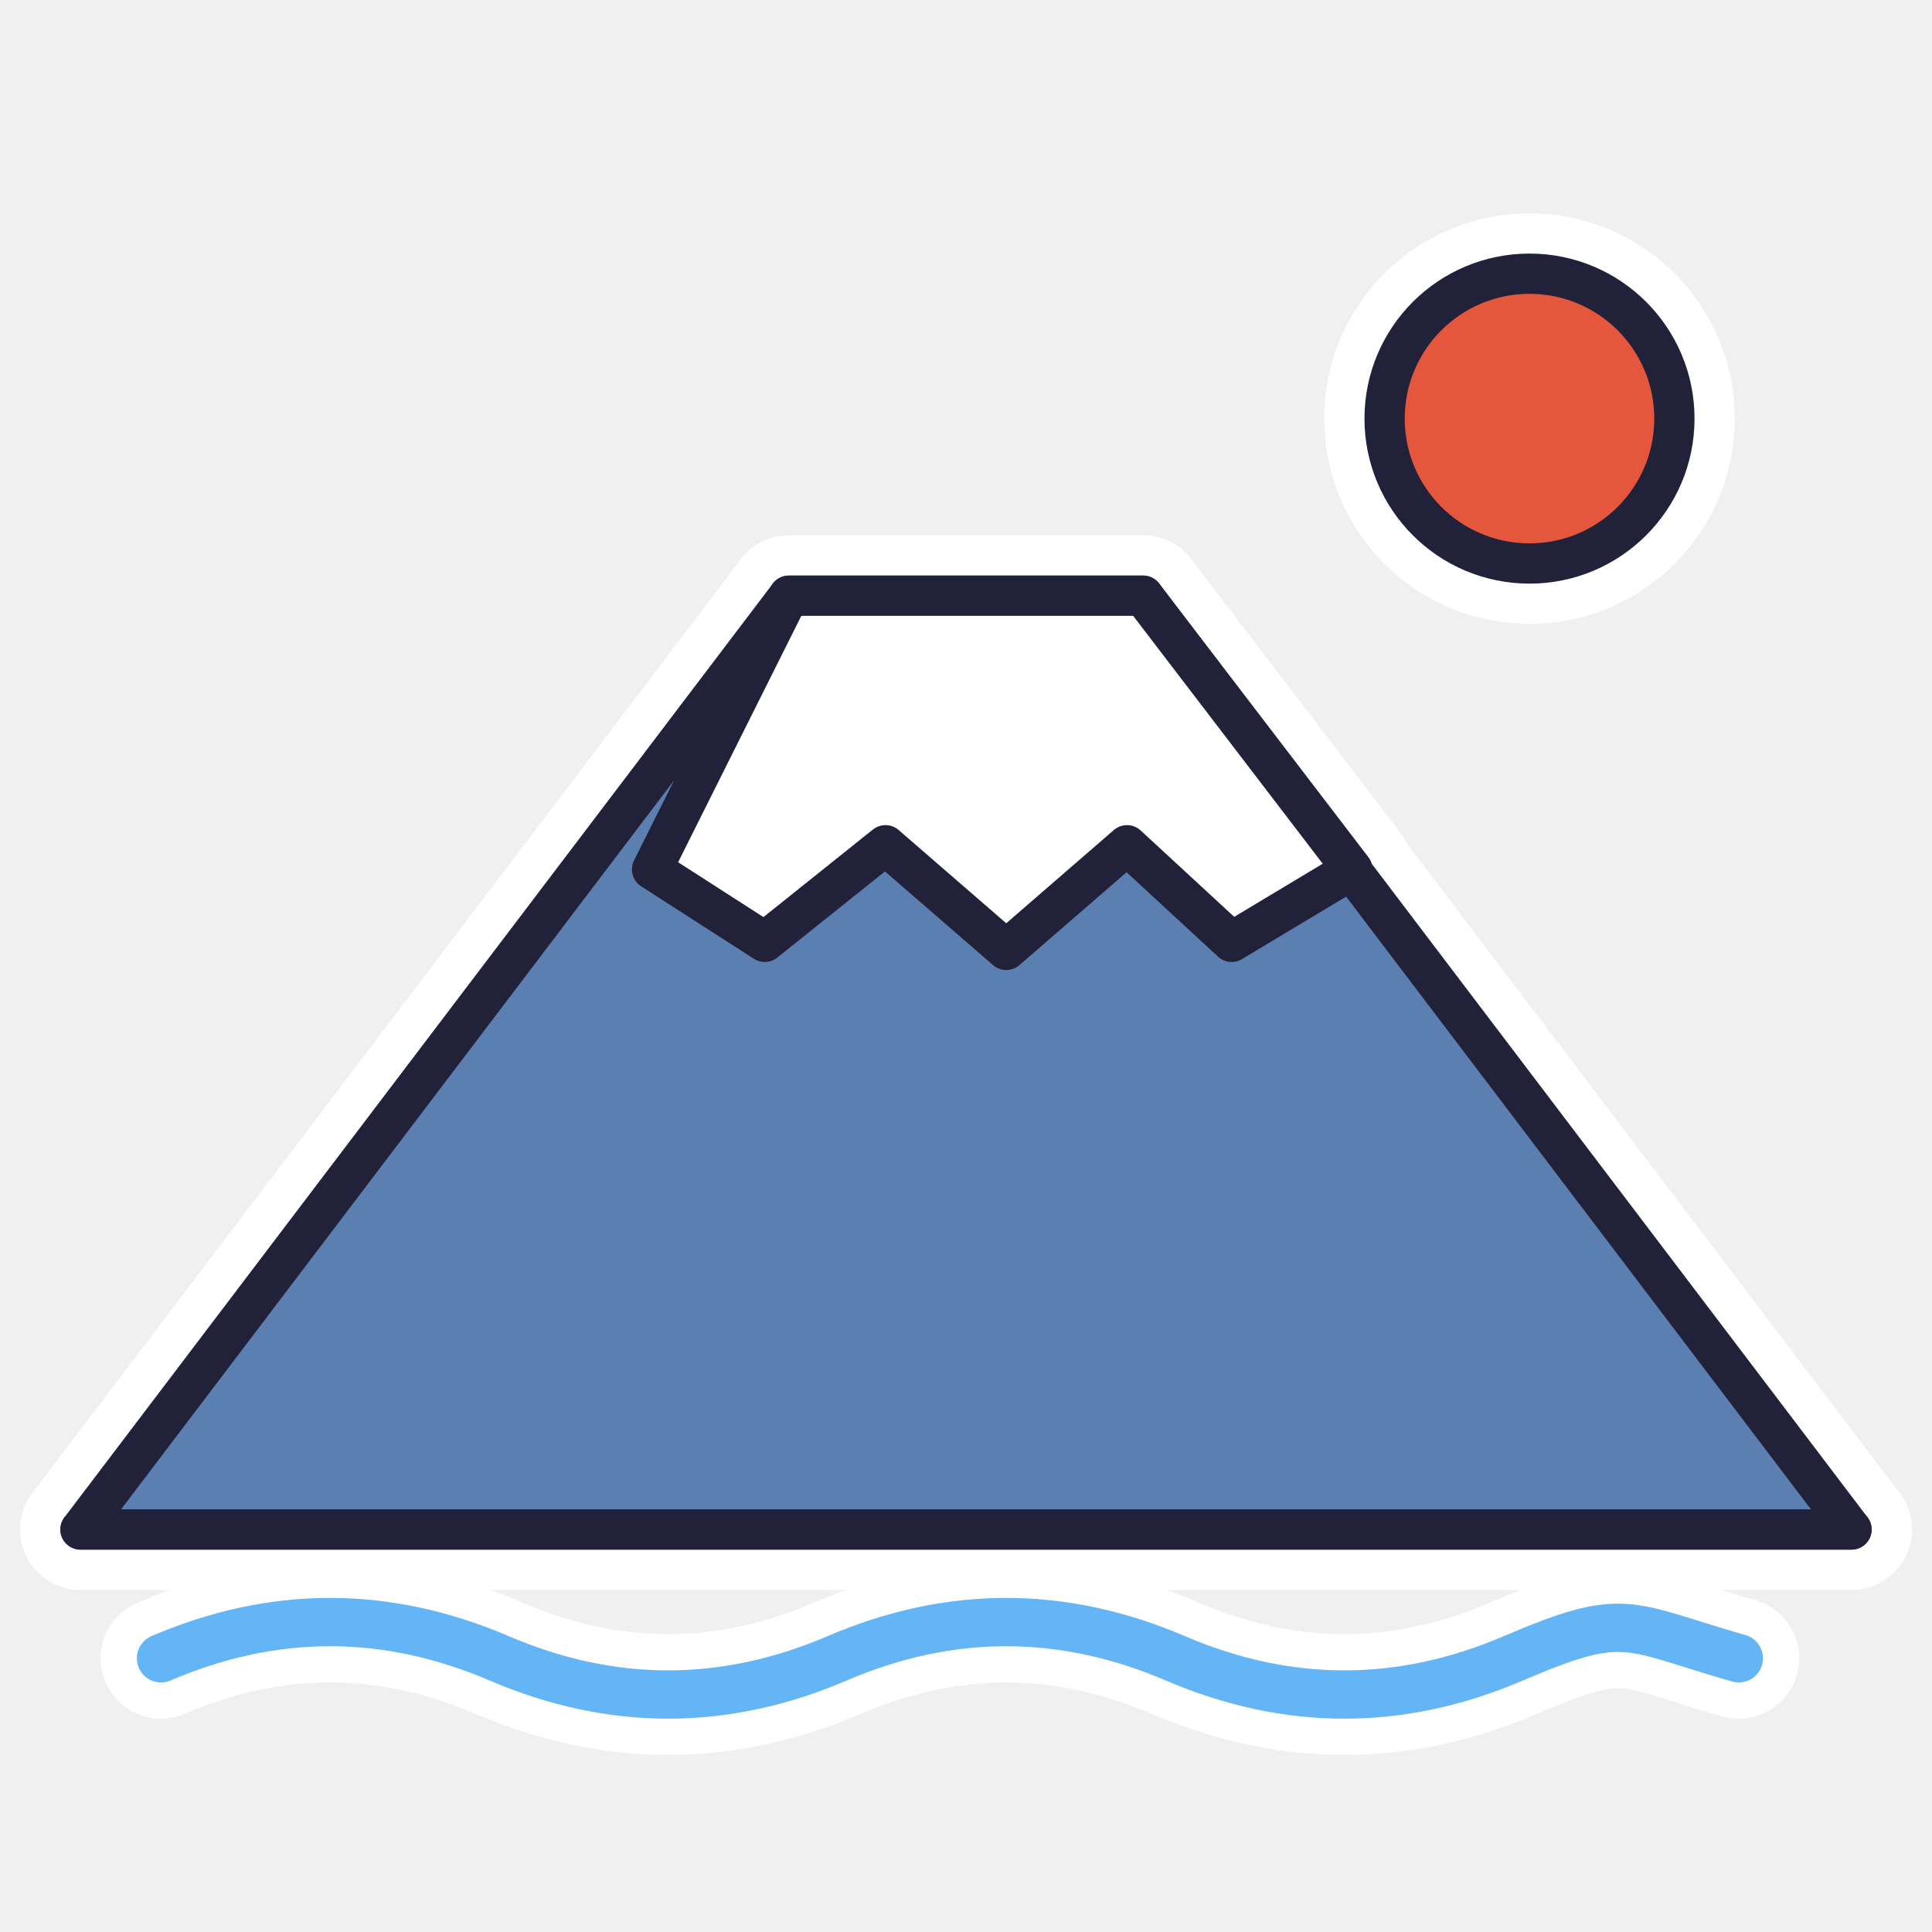
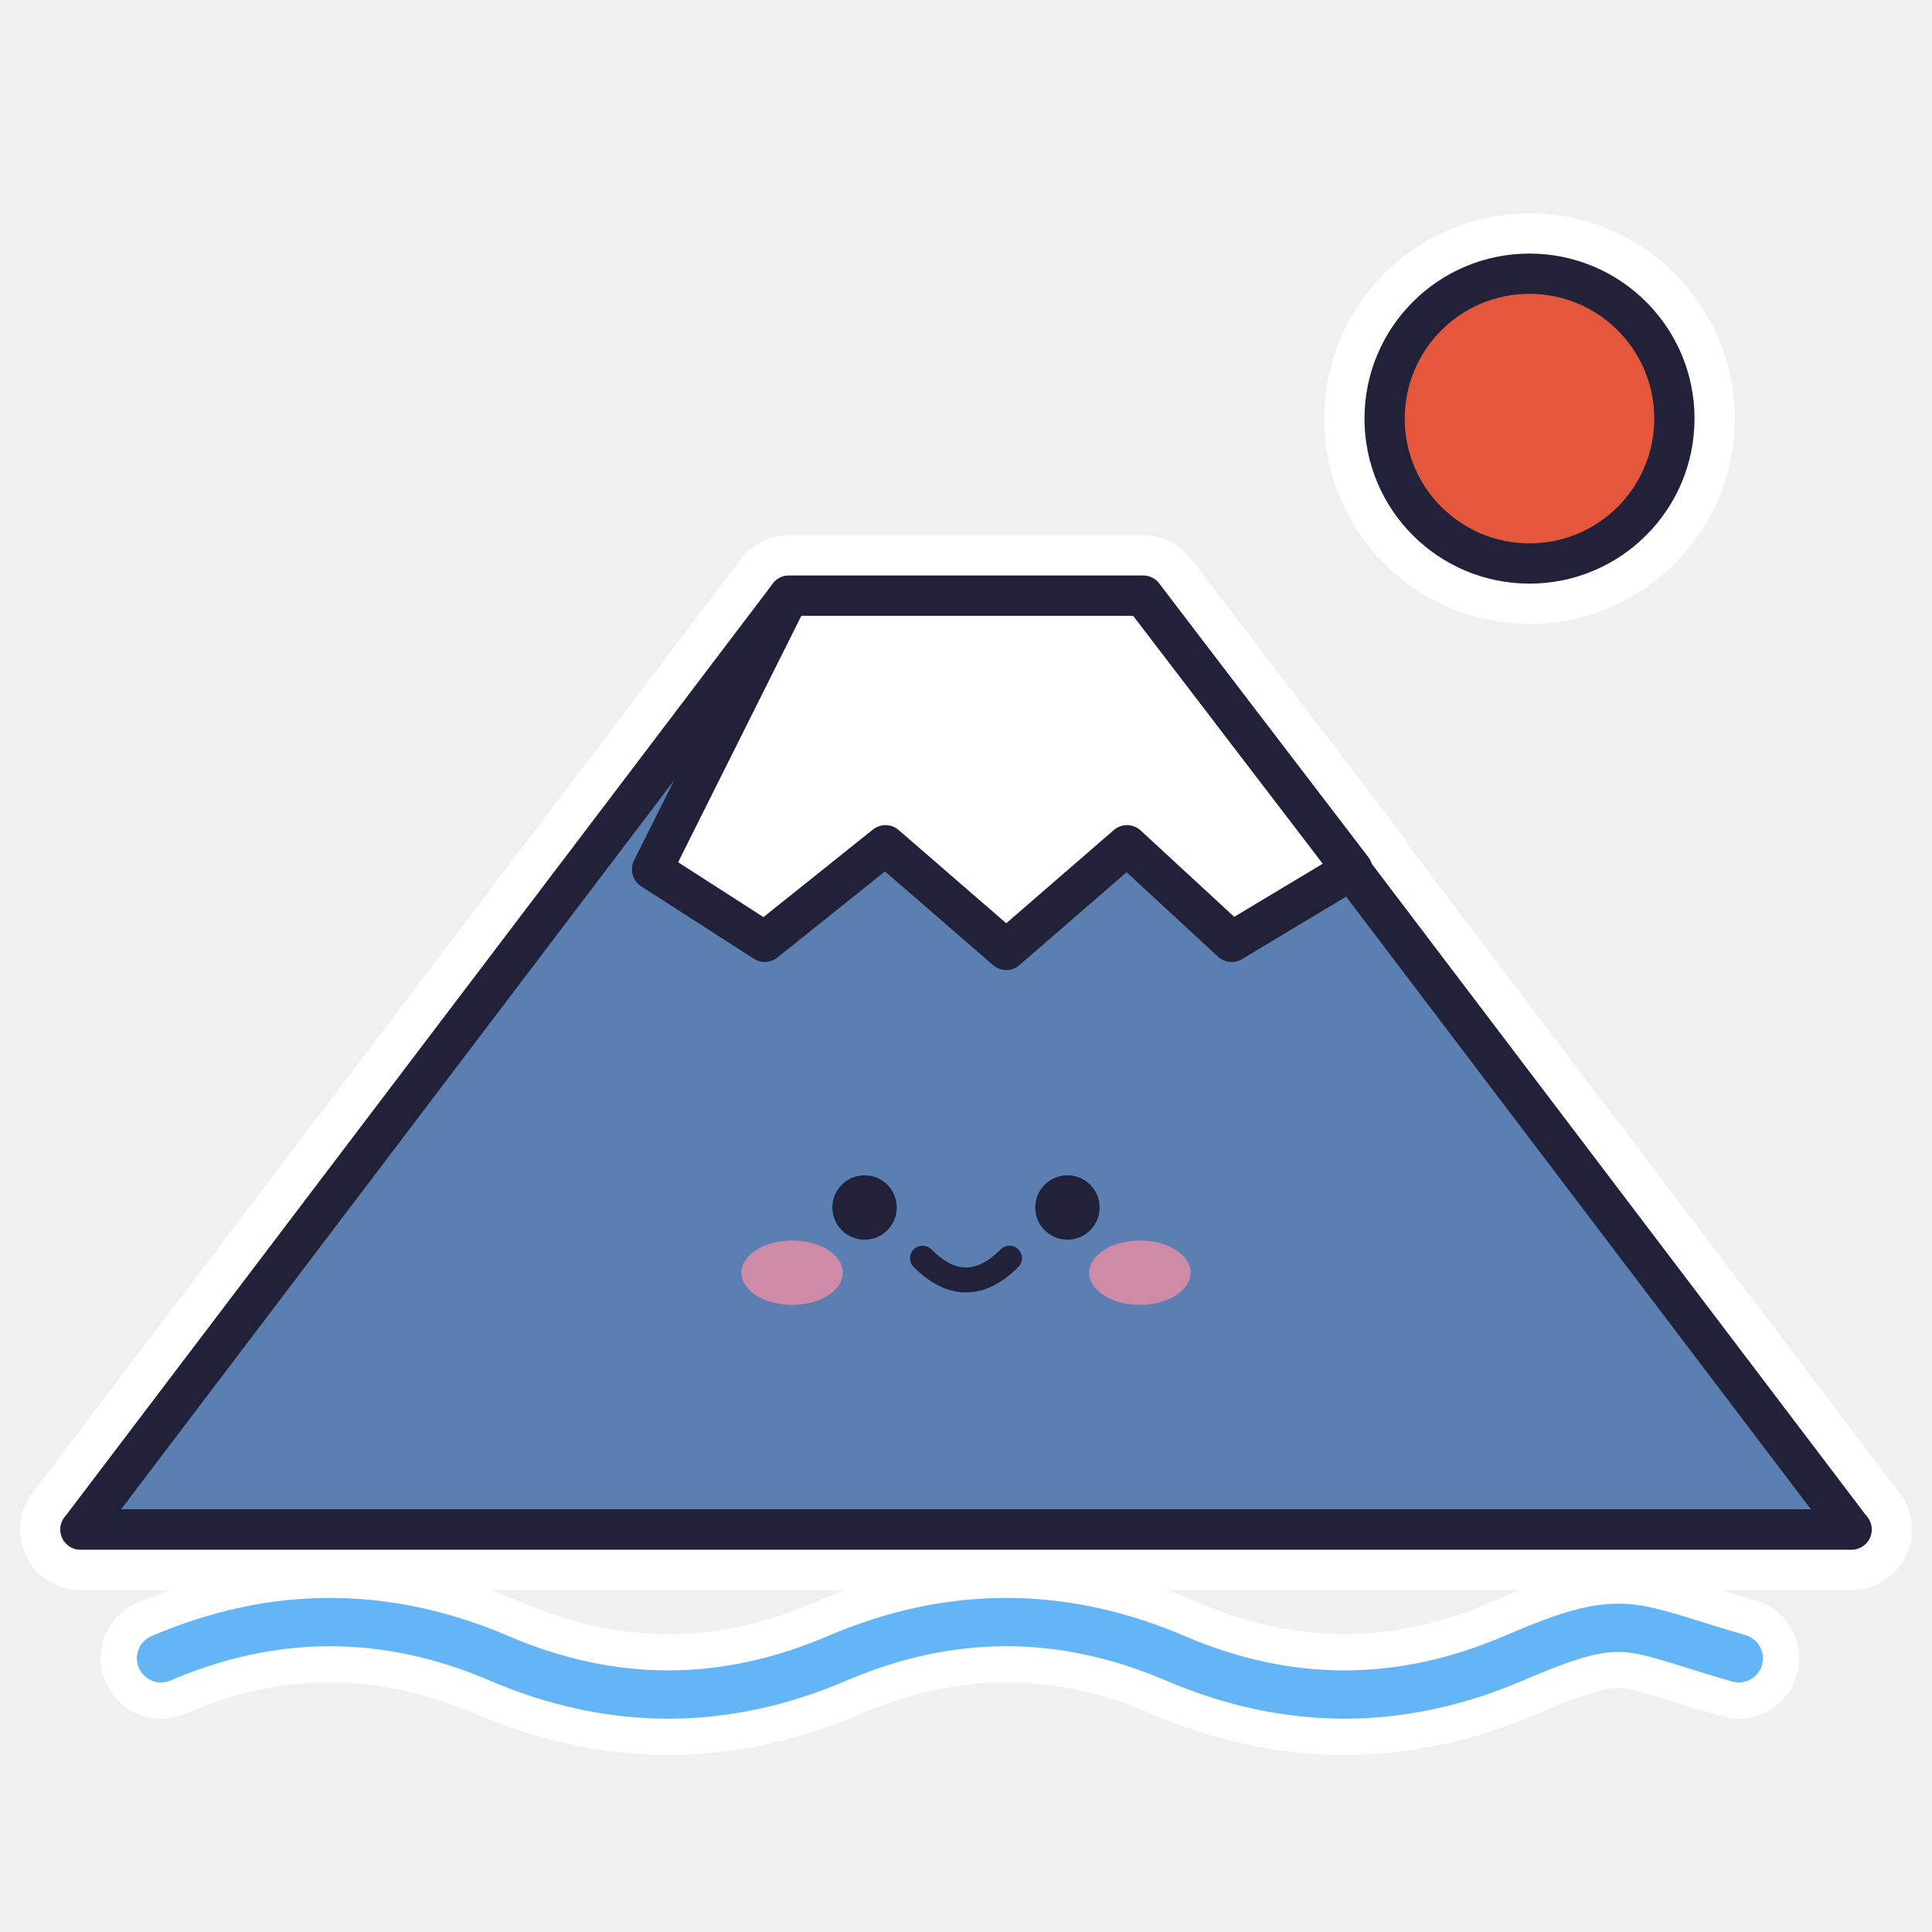
<svg xmlns="http://www.w3.org/2000/svg" viewBox="0 0 240 240" aria-hidden="true">
  <g fill="#fff" stroke="#fff" stroke-width="15" stroke-linejoin="round" stroke-linecap="round">
    <path d="M10 190L98 74h44l88 116z" opacity="1" />
    <path d="M98 74h44l26 34-15 9-13-12-15 13-15-13-15 12-14-9z" opacity="1" />
    <path d="M10 190h220" opacity="1" />
    <path d="M20 206c14-6 28-6 42 0s28 6 42 0 28-6 42 0 28 6 42 0 14-4 28 0" opacity="1" />
    <circle cx="190" cy="52" r="18" opacity="1" />
  </g>
  <g stroke="#22213A" stroke-width="5" stroke-linejoin="round" stroke-linecap="round">
    <path d="M10 190L98 74h44l88 116z" fill="#5B7FB0" />
    <path d="M98 74h44l26 34-15 9-13-12-15 13-15-13-15 12-14-9z" fill="#fff" />
    <path d="M10 190h220" fill="none" />
    <path d="M20 206c14-6 28-6 42 0s28 6 42 0 28-6 42 0 28 6 42 0 14-4 28 0" fill="none" stroke="#64B5F6" stroke-width="6" />
    <circle cx="190" cy="52" r="18" fill="#E4573D" />
+     <circle cx="107.4" cy="150" r="4.0" fill="#22213A" stroke="none" />
+     <circle cx="132.6" cy="150" r="4.0" fill="#22213A" stroke="none" />
+     <ellipse cx="98.4" cy="158.1" rx="6.3" ry="4.0" fill="#FF8FA3" stroke="none" opacity=".7" />
+     <ellipse cx="141.6" cy="158.1" rx="6.3" ry="4.0" fill="#FF8FA3" stroke="none" opacity=".7" />
+     <path d="M114.6 156.3q5.4 5.4 10.8 0" fill="none" stroke-width="3.1" />
  </g>
</svg>
